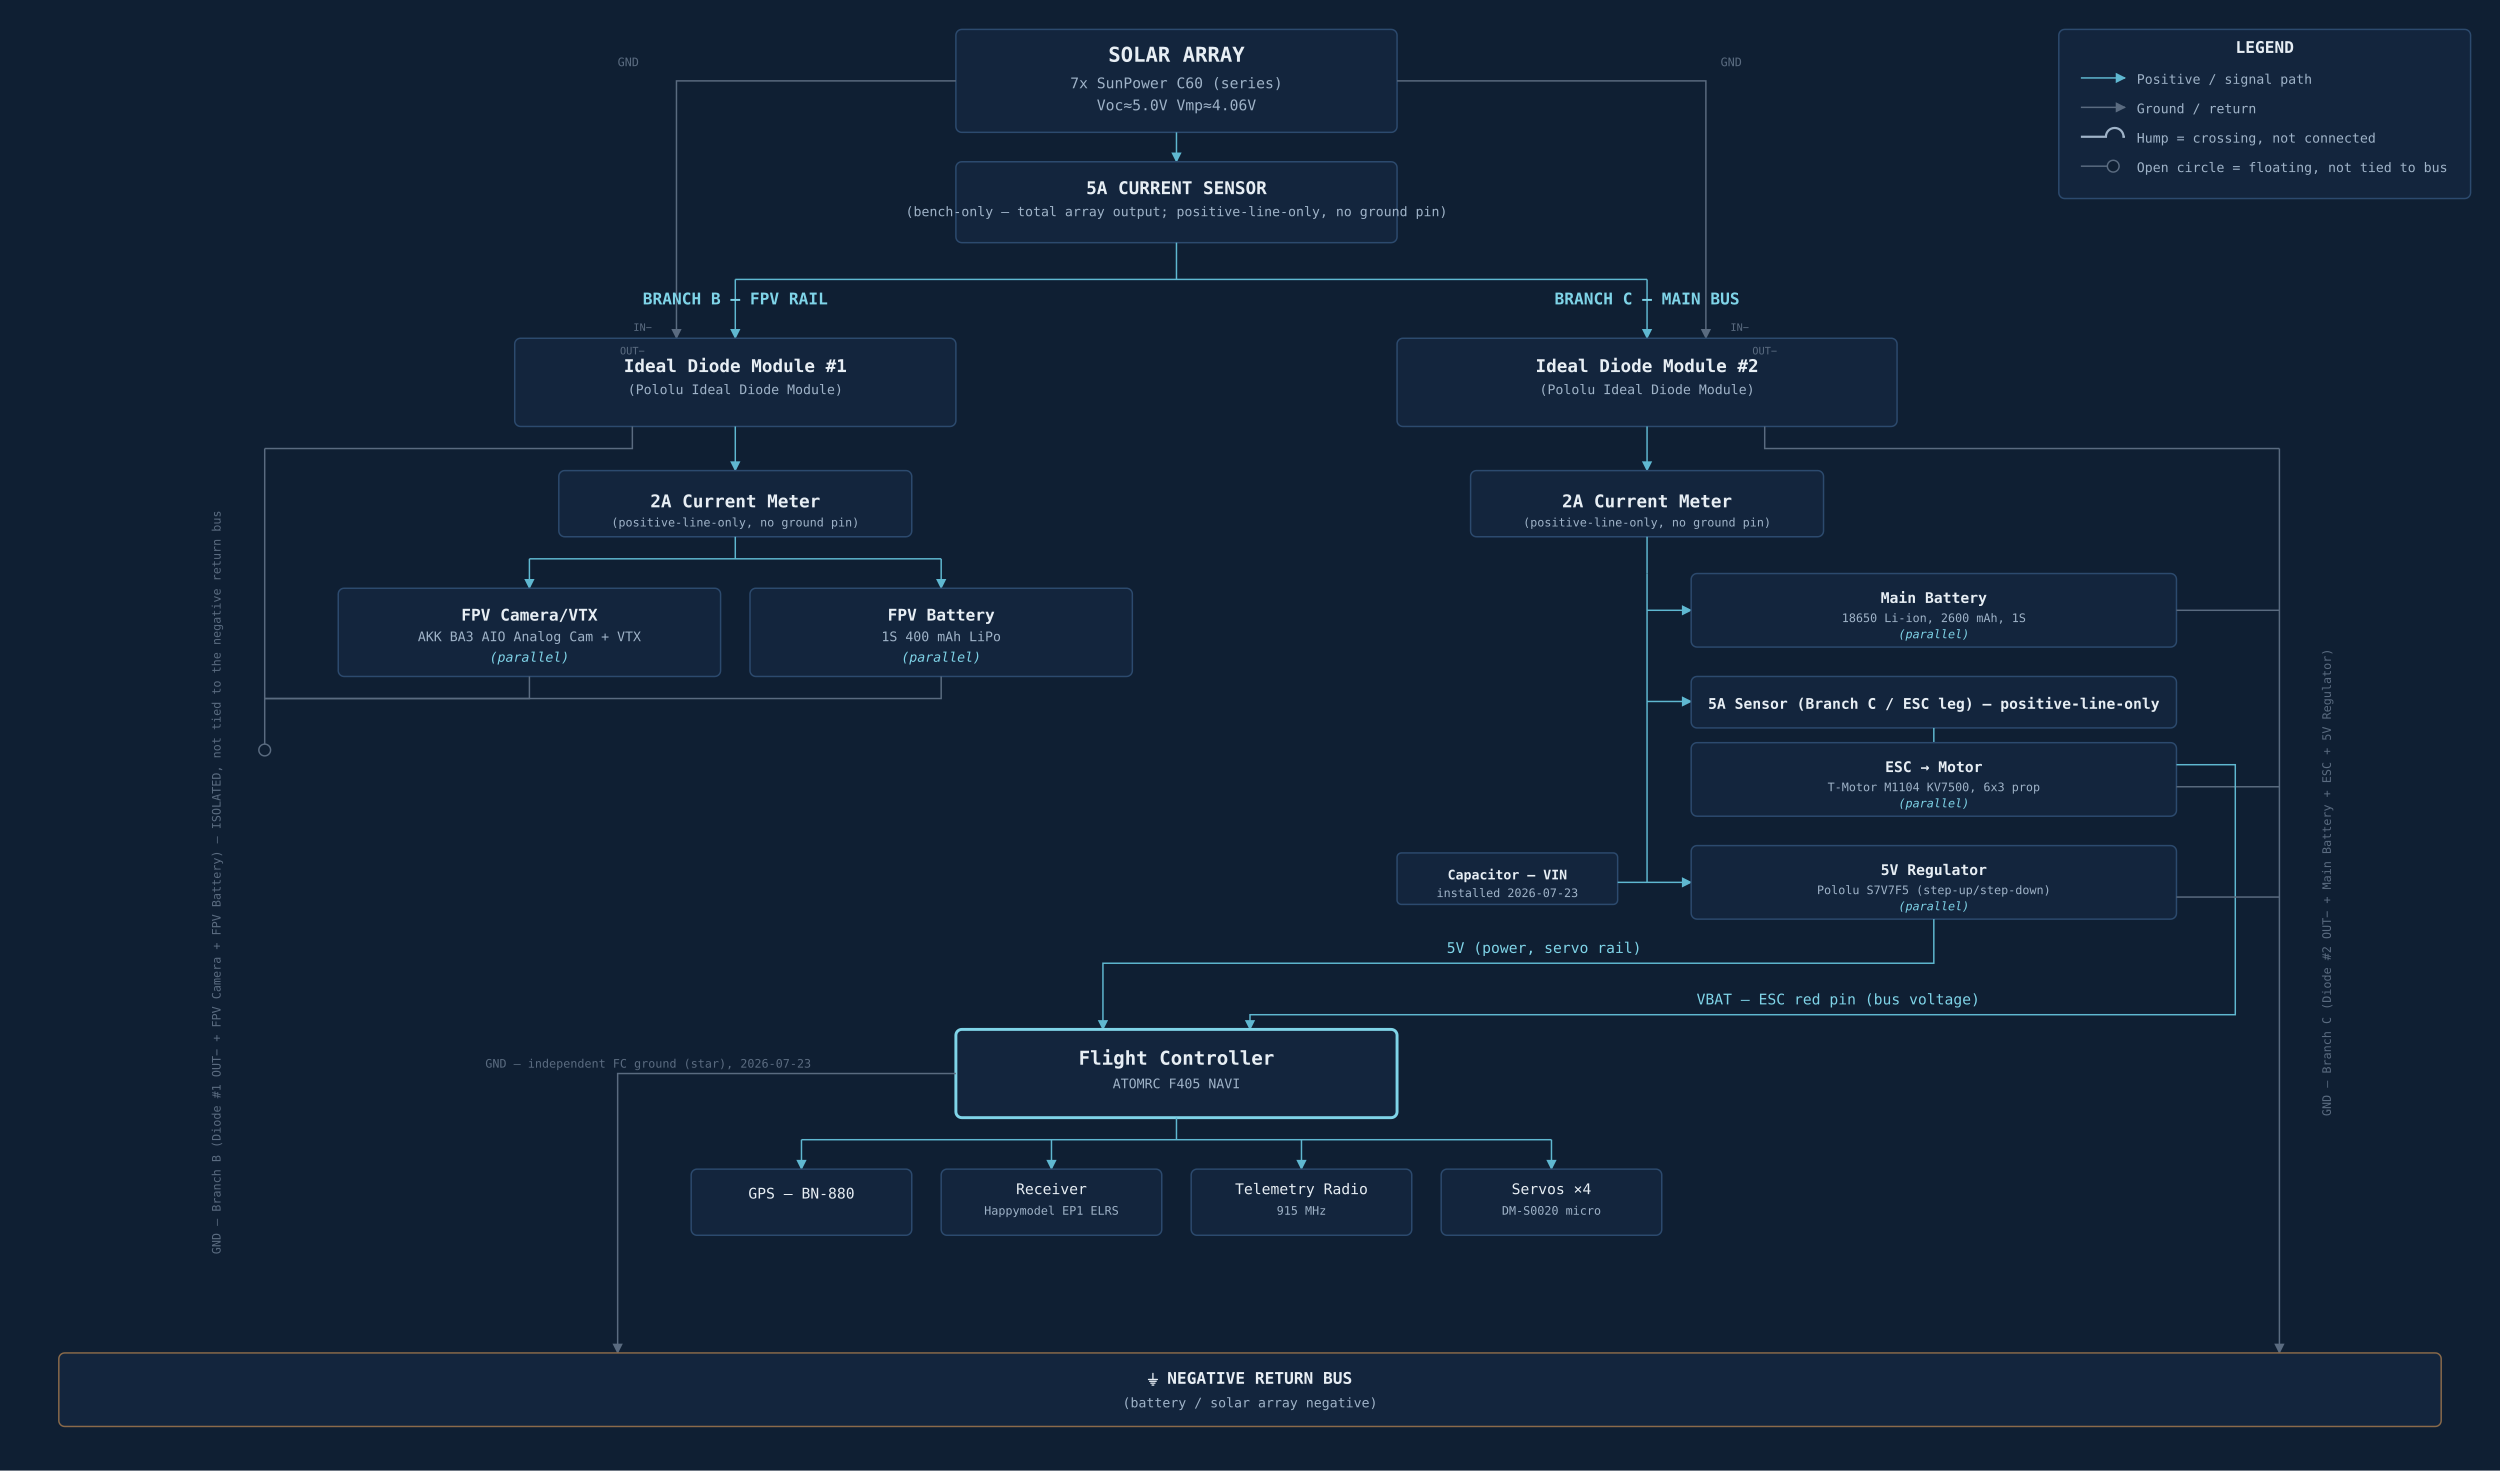
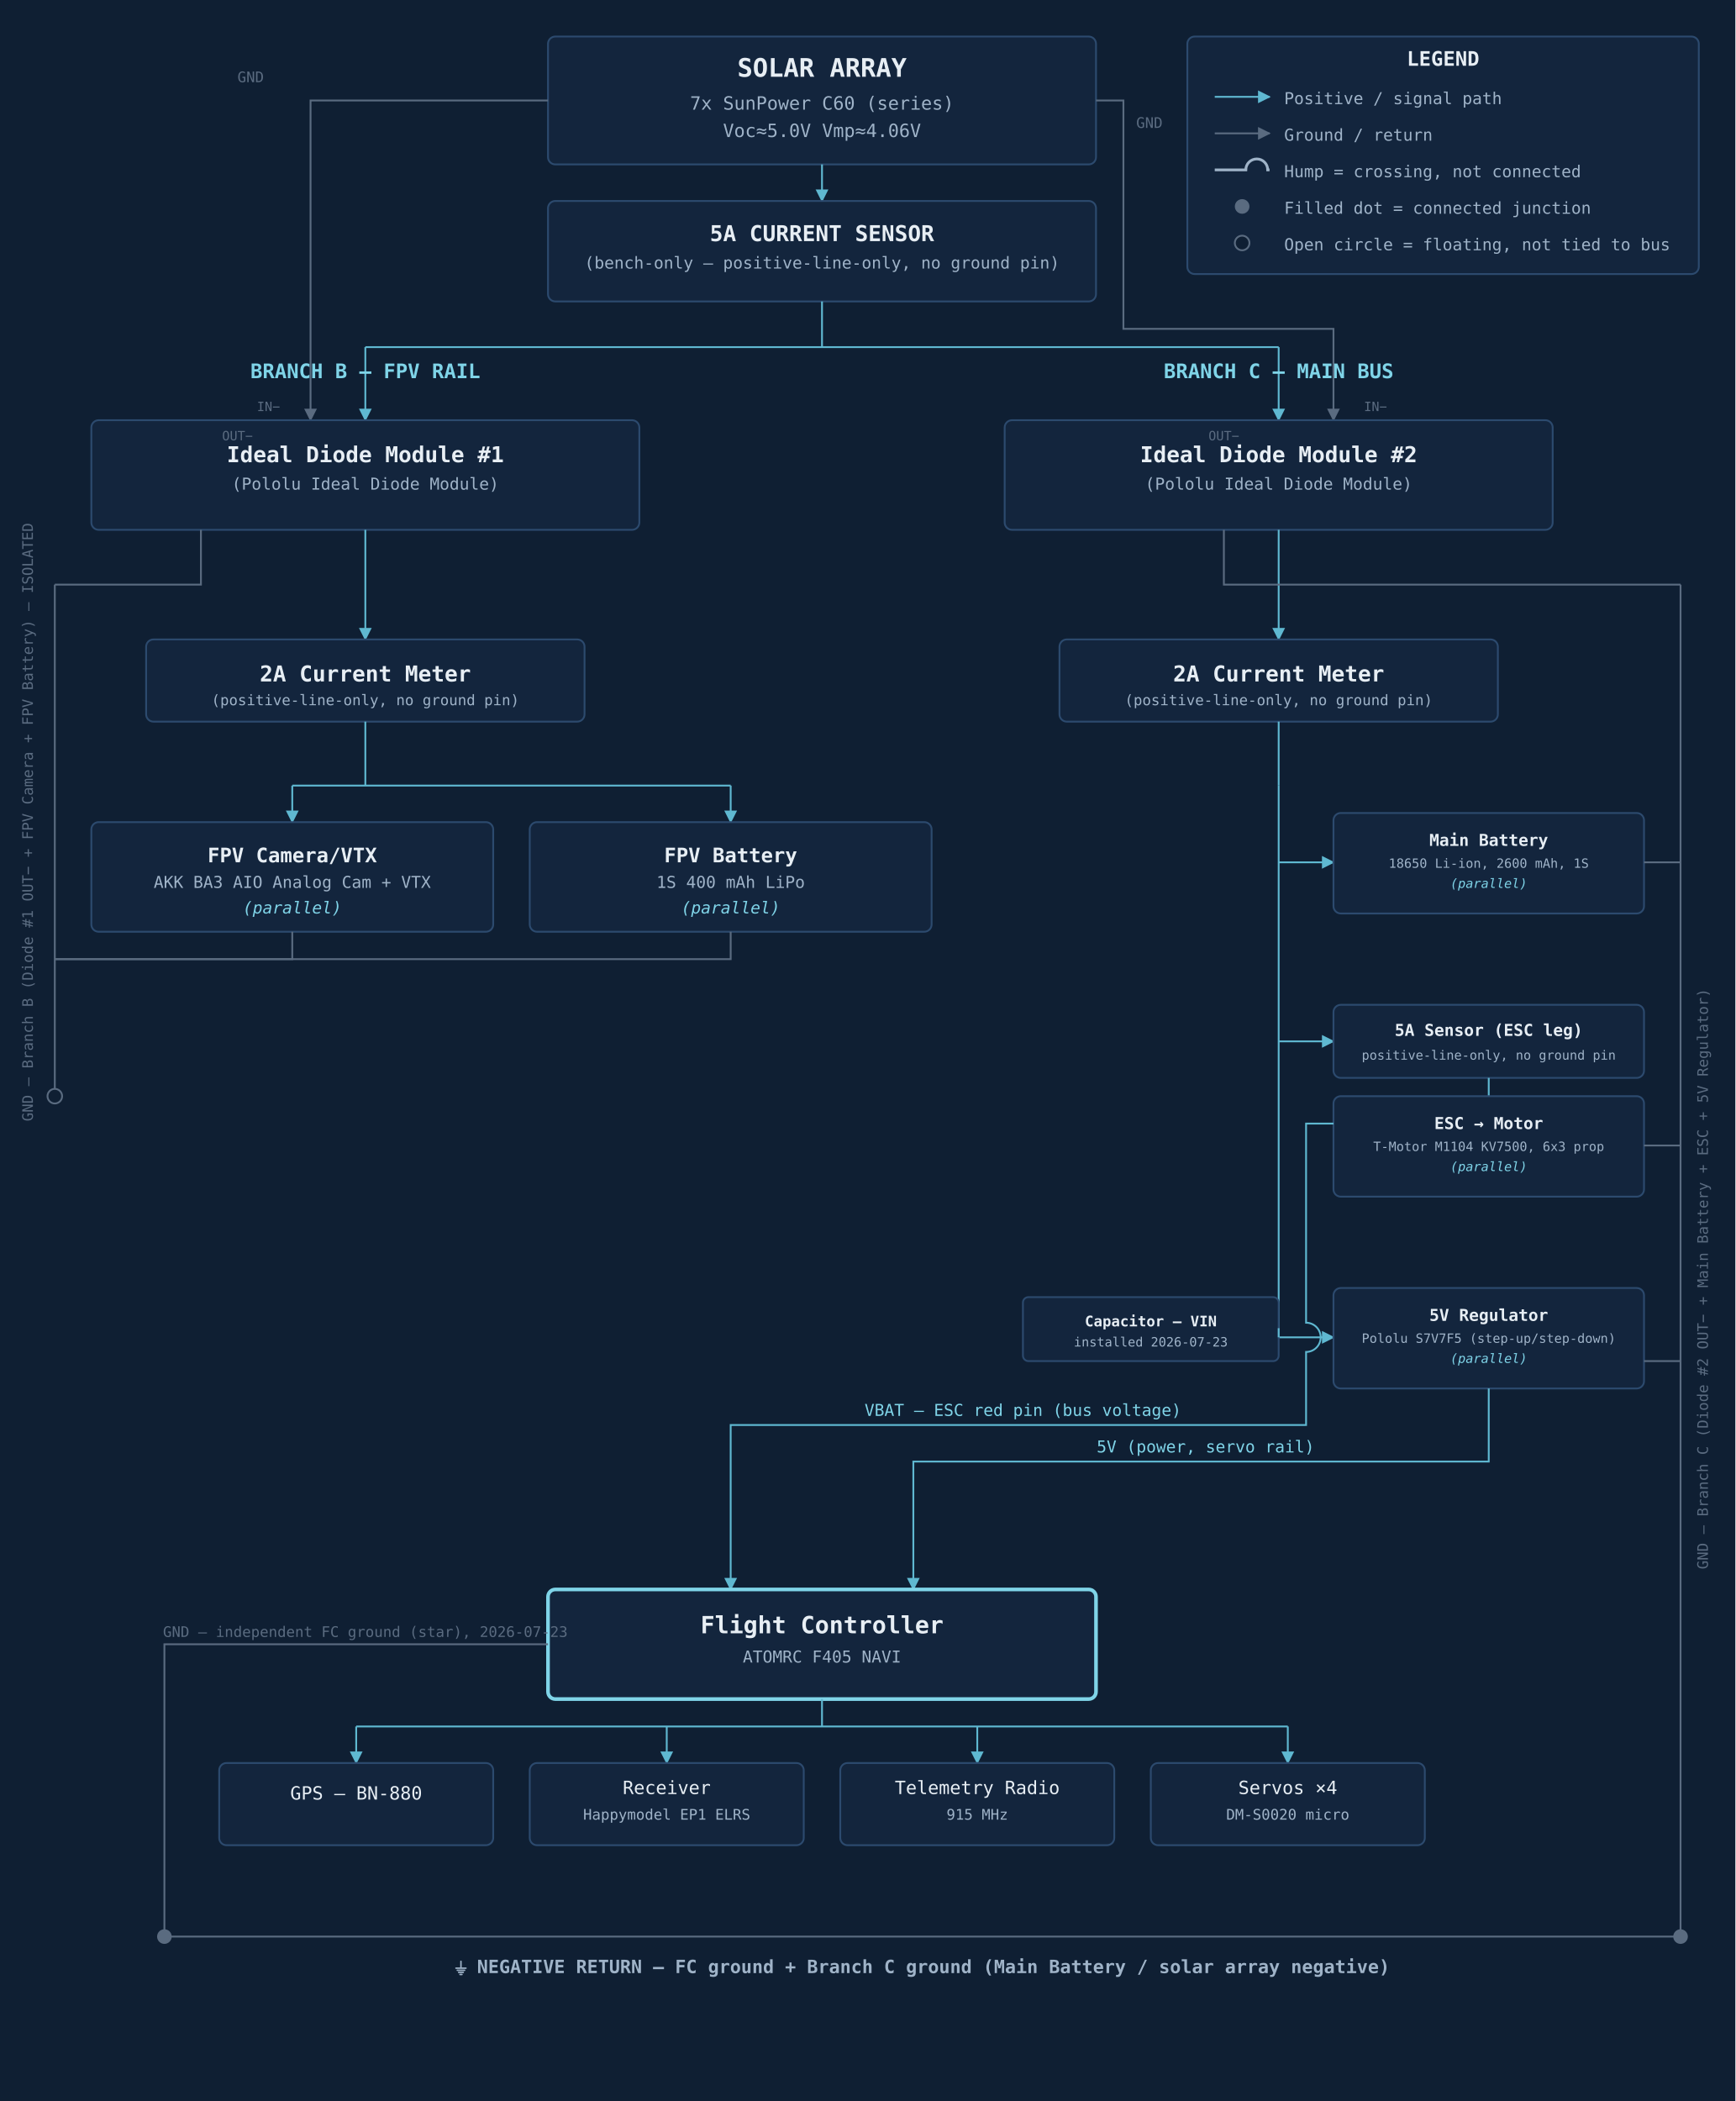
- <svg xmlns="http://www.w3.org/2000/svg" viewBox="0 0 1700 1000" font-family="Menlo, Consolas, monospace">
+ <svg xmlns="http://www.w3.org/2000/svg" viewBox="0 0 950 1150" font-family="Menlo, Consolas, monospace">
  <defs>
    <marker id="arrow" viewBox="0 0 10 10" refX="9" refY="5" markerWidth="7" markerHeight="7" orient="auto-start-reverse">
      <path d="M 0 0 L 10 5 L 0 10 z" fill="#5fb8d1" />
    </marker>
    <marker id="arrow-gray" viewBox="0 0 10 10" refX="9" refY="5" markerWidth="7" markerHeight="7" orient="auto-start-reverse">
      <path d="M 0 0 L 10 5 L 0 10 z" fill="#5a6b80" />
    </marker>
  </defs>
-   <rect x="0" y="0" width="1700" height="1000" fill="#0f1f33" />
-   <rect x="1400" y="20" width="280" height="115" rx="4" fill="#13253d" stroke="#2c4a6e" />
-   <text x="1540" y="36" fill="#e7eef4" font-size="11" font-weight="bold" text-anchor="middle">LEGEND</text>
-   <line x1="1415" y1="53" x2="1445" y2="53" stroke="#5fb8d1" marker-end="url(#arrow)" />
-   <text x="1453" y="57" fill="#9fb3c8" font-size="9">Positive / signal path</text>
-   <line x1="1415" y1="73" x2="1445" y2="73" stroke="#5a6b80" marker-end="url(#arrow-gray)" />
-   <text x="1453" y="77" fill="#9fb3c8" font-size="9">Ground / return</text>
-   <path d="M 1415 93 L 1432 93 A 6,6 0 0 1 1444 93 L 1445 93" fill="none" stroke="#9fb3c8" stroke-width="1.5" />
-   <text x="1453" y="97" fill="#9fb3c8" font-size="9">Hump = crossing, not connected</text>
-   <line x1="1415" y1="113" x2="1437" y2="113" stroke="#5a6b80" />
-   <circle cx="1437" cy="113" r="4" fill="#0f1f33" stroke="#5a6b80" />
-   <text x="1453" y="117" fill="#9fb3c8" font-size="9">Open circle = floating, not tied to bus</text>
-   <rect x="650" y="20" width="300" height="70" rx="4" fill="#13253d" stroke="#2c4a6e" />
-   <text x="800" y="42" fill="#e7eef4" font-size="14" font-weight="bold" text-anchor="middle">SOLAR ARRAY</text>
-   <text x="800" y="60" fill="#9fb3c8" font-size="10" text-anchor="middle">7x SunPower C60 (series)</text>
-   <text x="800" y="75" fill="#9fb3c8" font-size="10" text-anchor="middle">Voc≈5.0V  Vmp≈4.06V</text>
-   <line x1="800" y1="90" x2="800" y2="110" stroke="#5fb8d1" marker-end="url(#arrow)" />
-   <polyline points="650,55 460,55 460,230" fill="none" stroke="#5a6b80" marker-end="url(#arrow-gray)" />
-   <text x="420" y="45" fill="#5a6b80" font-size="8">GND</text>
-   <text x="437" y="225" fill="#5a6b80" font-size="7" text-anchor="middle">IN−</text>
-   <polyline points="950,55 1160,55 1160,230" fill="none" stroke="#5a6b80" marker-end="url(#arrow-gray)" />
-   <text x="1170" y="45" fill="#5a6b80" font-size="8">GND</text>
-   <text x="1183" y="225" fill="#5a6b80" font-size="7" text-anchor="middle">IN−</text>
-   <rect x="650" y="110" width="300" height="55" rx="4" fill="#13253d" stroke="#2c4a6e" />
-   <text x="800" y="132" fill="#e7eef4" font-size="12" font-weight="bold" text-anchor="middle">5A CURRENT SENSOR</text>
-   <text x="800" y="147" fill="#9fb3c8" font-size="9" text-anchor="middle">(bench-only — total array output; positive-line-only, no ground pin)</text>
-   <line x1="800" y1="165" x2="800" y2="190" stroke="#5fb8d1" />
-   <line x1="500" y1="190" x2="1120" y2="190" stroke="#5fb8d1" />
-   <line x1="500" y1="190" x2="500" y2="230" stroke="#5fb8d1" marker-end="url(#arrow)" />
-   <line x1="1120" y1="190" x2="1120" y2="230" stroke="#5fb8d1" marker-end="url(#arrow)" />
-   <text x="500" y="207" fill="#7fd4e8" font-size="11" font-weight="bold" text-anchor="middle">BRANCH B — FPV RAIL</text>
-   <text x="1120" y="207" fill="#7fd4e8" font-size="11" font-weight="bold" text-anchor="middle">BRANCH C — MAIN BUS</text>
-   <rect x="350" y="230" width="300" height="60" rx="4" fill="#13253d" stroke="#2c4a6e" />
-   <text x="500" y="253" fill="#e7eef4" font-size="12" font-weight="bold" text-anchor="middle">Ideal Diode Module #1</text>
-   <text x="500" y="268" fill="#9fb3c8" font-size="9" text-anchor="middle">(Pololu Ideal Diode Module)</text>
-   <text x="430" y="241" fill="#5a6b80" font-size="7" text-anchor="middle">OUT−</text>
-   <line x1="500" y1="290" x2="500" y2="320" stroke="#5fb8d1" marker-end="url(#arrow)" />
-   <path d="M 430,290 L 430,305 L 180,305" fill="none" stroke="#5a6b80" />
-   <rect x="380" y="320" width="240" height="45" rx="4" fill="#13253d" stroke="#2c4a6e" />
-   <text x="500" y="345" fill="#e7eef4" font-size="12" font-weight="bold" text-anchor="middle">2A Current Meter</text>
-   <text x="500" y="358" fill="#9fb3c8" font-size="8" text-anchor="middle">(positive-line-only, no ground pin)</text>
-   <line x1="500" y1="365" x2="500" y2="380" stroke="#5fb8d1" />
-   <line x1="360" y1="380" x2="640" y2="380" stroke="#5fb8d1" />
-   <line x1="360" y1="380" x2="360" y2="400" stroke="#5fb8d1" marker-end="url(#arrow)" />
-   <line x1="640" y1="380" x2="640" y2="400" stroke="#5fb8d1" marker-end="url(#arrow)" />
-   <rect x="230" y="400" width="260" height="60" rx="4" fill="#13253d" stroke="#2c4a6e" />
-   <text x="360" y="422" fill="#e7eef4" font-size="11" font-weight="bold" text-anchor="middle">FPV Camera/VTX</text>
-   <text x="360" y="436" fill="#9fb3c8" font-size="9" text-anchor="middle">AKK BA3 AIO Analog Cam + VTX</text>
-   <text x="360" y="450" fill="#7fd4e8" font-size="9" font-style="italic" text-anchor="middle">(parallel)</text>
-   <rect x="510" y="400" width="260" height="60" rx="4" fill="#13253d" stroke="#2c4a6e" />
-   <text x="640" y="422" fill="#e7eef4" font-size="11" font-weight="bold" text-anchor="middle">FPV Battery</text>
-   <text x="640" y="436" fill="#9fb3c8" font-size="9" text-anchor="middle">1S 400 mAh LiPo</text>
-   <text x="640" y="450" fill="#7fd4e8" font-size="9" font-style="italic" text-anchor="middle">(parallel)</text>
-   <path d="M 360,460 L 360,475 L 180,475" fill="none" stroke="#5a6b80" />
-   <path d="M 640,460 L 640,475 L 180,475" fill="none" stroke="#5a6b80" />
-   <line x1="180" y1="305" x2="180" y2="510" stroke="#5a6b80" />
-   <circle cx="180" cy="510" r="4" fill="#0f1f33" stroke="#5a6b80" />
-   <text x="150" y="600" fill="#5a6b80" font-size="8" text-anchor="middle" transform="rotate(-90 150 600)">GND — Branch B (Diode #1 OUT− + FPV Camera + FPV Battery) — ISOLATED, not tied to the negative return bus</text>
-   <rect x="950" y="230" width="340" height="60" rx="4" fill="#13253d" stroke="#2c4a6e" />
-   <text x="1120" y="253" fill="#e7eef4" font-size="12" font-weight="bold" text-anchor="middle">Ideal Diode Module #2</text>
-   <text x="1120" y="268" fill="#9fb3c8" font-size="9" text-anchor="middle">(Pololu Ideal Diode Module)</text>
-   <text x="1200" y="241" fill="#5a6b80" font-size="7" text-anchor="middle">OUT−</text>
-   <line x1="1120" y1="290" x2="1120" y2="320" stroke="#5fb8d1" marker-end="url(#arrow)" />
-   <path d="M 1200,290 L 1200,305 L 1550,305" fill="none" stroke="#5a6b80" />
-   <rect x="1000" y="320" width="240" height="45" rx="4" fill="#13253d" stroke="#2c4a6e" />
-   <text x="1120" y="345" fill="#e7eef4" font-size="12" font-weight="bold" text-anchor="middle">2A Current Meter</text>
-   <text x="1120" y="358" fill="#9fb3c8" font-size="8" text-anchor="middle">(positive-line-only, no ground pin)</text>
-   <line x1="1120" y1="365" x2="1120" y2="390" stroke="#5fb8d1" />
-   <line x1="1120" y1="390" x2="1120" y2="600" stroke="#5fb8d1" />
-   <line x1="1120" y1="415" x2="1150" y2="415" stroke="#5fb8d1" marker-end="url(#arrow)" />
-   <line x1="1120" y1="477" x2="1150" y2="477" stroke="#5fb8d1" marker-end="url(#arrow)" />
-   <line x1="1120" y1="600" x2="1150" y2="600" stroke="#5fb8d1" marker-end="url(#arrow)" />
-   <rect x="1150" y="390" width="330" height="50" rx="4" fill="#13253d" stroke="#2c4a6e" />
-   <text x="1315" y="410" fill="#e7eef4" font-size="10" font-weight="bold" text-anchor="middle">Main Battery</text>
-   <text x="1315" y="423" fill="#9fb3c8" font-size="8" text-anchor="middle">18650 Li-ion, 2600 mAh, 1S</text>
-   <text x="1315" y="434" fill="#7fd4e8" font-size="8" font-style="italic" text-anchor="middle">(parallel)</text>
-   <path d="M 1480,415 L 1550,415" fill="none" stroke="#5a6b80" />
-   <rect x="1150" y="460" width="330" height="35" rx="4" fill="#13253d" stroke="#2c4a6e" />
-   <text x="1315" y="482" fill="#e7eef4" font-size="10" font-weight="bold" text-anchor="middle">5A Sensor (Branch C / ESC leg) — positive-line-only</text>
-   <line x1="1315" y1="495" x2="1315" y2="505" stroke="#5fb8d1" />
-   <rect x="1150" y="505" width="330" height="50" rx="4" fill="#13253d" stroke="#2c4a6e" />
-   <text x="1315" y="525" fill="#e7eef4" font-size="10" font-weight="bold" text-anchor="middle">ESC → Motor</text>
-   <text x="1315" y="538" fill="#9fb3c8" font-size="8" text-anchor="middle">T-Motor M1104 KV7500, 6x3 prop</text>
-   <text x="1315" y="549" fill="#7fd4e8" font-size="8" font-style="italic" text-anchor="middle">(parallel)</text>
-   <path d="M 1480,535 L 1550,535" fill="none" stroke="#5a6b80" />
-   <path d="M 1480,520 L 1520,520 L 1520,690 L 850,690 L 850,700" fill="none" stroke="#5fb8d1" marker-end="url(#arrow)" />
-   <text x="1250" y="683" fill="#7fd4e8" font-size="10" text-anchor="middle">VBAT — ESC red pin (bus voltage)</text>
-   <rect x="950" y="580" width="150" height="35" rx="3" fill="#13253d" stroke="#2c4a6e" />
-   <text x="1025" y="598" fill="#e7eef4" font-size="9" font-weight="bold" text-anchor="middle">Capacitor — VIN</text>
-   <text x="1025" y="610" fill="#9fb3c8" font-size="8" text-anchor="middle">installed 2026-07-23</text>
-   <line x1="1100" y1="600" x2="1120" y2="600" stroke="#5fb8d1" />
-   <rect x="1150" y="575" width="330" height="50" rx="4" fill="#13253d" stroke="#2c4a6e" />
-   <text x="1315" y="595" fill="#e7eef4" font-size="10" font-weight="bold" text-anchor="middle">5V Regulator</text>
-   <text x="1315" y="608" fill="#9fb3c8" font-size="8" text-anchor="middle">Pololu S7V7F5 (step-up/step-down)</text>
-   <text x="1315" y="619" fill="#7fd4e8" font-size="8" font-style="italic" text-anchor="middle">(parallel)</text>
-   <path d="M 1480,610 L 1550,610" fill="none" stroke="#5a6b80" />
-   <path d="M 1315,625 L 1315,655 L 750,655 L 750,700" fill="none" stroke="#5fb8d1" marker-end="url(#arrow)" />
-   <text x="1050" y="648" fill="#7fd4e8" font-size="10" text-anchor="middle">5V (power, servo rail)</text>
-   <line x1="1550" y1="305" x2="1550" y2="920" stroke="#5a6b80" marker-end="url(#arrow-gray)" />
-   <text x="1585" y="600" fill="#5a6b80" font-size="8" text-anchor="middle" transform="rotate(-90 1585 600)">GND — Branch C (Diode #2 OUT− + Main Battery + ESC + 5V Regulator)</text>
-   <rect x="650" y="700" width="300" height="60" rx="4" fill="#13253d" stroke="#7fd4e8" stroke-width="2" />
-   <text x="800" y="724" fill="#e7eef4" font-size="13" font-weight="bold" text-anchor="middle">Flight Controller</text>
-   <text x="800" y="740" fill="#9fb3c8" font-size="9" text-anchor="middle">ATOMRC F405 NAVI</text>
-   <path d="M 650,730 L 420,730 L 420,920" fill="none" stroke="#5a6b80" marker-end="url(#arrow-gray)" />
-   <text x="330" y="726" fill="#5a6b80" font-size="8">GND — independent FC ground (star), 2026-07-23</text>
-   <line x1="800" y1="760" x2="800" y2="775" stroke="#5fb8d1" />
-   <line x1="545" y1="775" x2="1055" y2="775" stroke="#5fb8d1" />
-   <line x1="545" y1="775" x2="545" y2="795" stroke="#5fb8d1" marker-end="url(#arrow)" />
-   <line x1="715" y1="775" x2="715" y2="795" stroke="#5fb8d1" marker-end="url(#arrow)" />
-   <line x1="885" y1="775" x2="885" y2="795" stroke="#5fb8d1" marker-end="url(#arrow)" />
-   <line x1="1055" y1="775" x2="1055" y2="795" stroke="#5fb8d1" marker-end="url(#arrow)" />
-   <rect x="470" y="795" width="150" height="45" rx="4" fill="#13253d" stroke="#2c4a6e" />
-   <text x="545" y="815" fill="#e7eef4" font-size="10" text-anchor="middle">GPS — BN-880</text>
-   <rect x="640" y="795" width="150" height="45" rx="4" fill="#13253d" stroke="#2c4a6e" />
-   <text x="715" y="812" fill="#e7eef4" font-size="10" text-anchor="middle">Receiver</text>
-   <text x="715" y="826" fill="#9fb3c8" font-size="8" text-anchor="middle">Happymodel EP1 ELRS</text>
-   <rect x="810" y="795" width="150" height="45" rx="4" fill="#13253d" stroke="#2c4a6e" />
-   <text x="885" y="812" fill="#e7eef4" font-size="10" text-anchor="middle">Telemetry Radio</text>
-   <text x="885" y="826" fill="#9fb3c8" font-size="8" text-anchor="middle">915 MHz</text>
-   <rect x="980" y="795" width="150" height="45" rx="4" fill="#13253d" stroke="#2c4a6e" />
-   <text x="1055" y="812" fill="#e7eef4" font-size="10" text-anchor="middle">Servos ×4</text>
-   <text x="1055" y="826" fill="#9fb3c8" font-size="8" text-anchor="middle">DM-S0020 micro</text>
-   <rect x="40" y="920" width="1620" height="50" rx="4" fill="#13253d" stroke="#8a6a4a" />
-   <text x="850" y="941" fill="#e7eef4" font-size="11" font-weight="bold" text-anchor="middle">⏚ NEGATIVE RETURN BUS</text>
-   <text x="850" y="957" fill="#9fb3c8" font-size="9" text-anchor="middle">(battery / solar array negative)</text>
+   <rect x="0" y="0" width="950" height="1150" fill="#0f1f33" />
+   <rect x="650" y="20" width="280" height="130" rx="4" fill="#13253d" stroke="#2c4a6e" />
+   <text x="790" y="36" fill="#e7eef4" font-size="11" font-weight="bold" text-anchor="middle">LEGEND</text>
+   <line x1="665" y1="53" x2="695" y2="53" stroke="#5fb8d1" marker-end="url(#arrow)" />
+   <text x="703" y="57" fill="#9fb3c8" font-size="9">Positive / signal path</text>
+   <line x1="665" y1="73" x2="695" y2="73" stroke="#5a6b80" marker-end="url(#arrow-gray)" />
+   <text x="703" y="77" fill="#9fb3c8" font-size="9">Ground / return</text>
+   <path d="M 665 93 L 682 93 A 6,6 0 0 1 694 93 L 695 93" fill="none" stroke="#9fb3c8" stroke-width="1.5" />
+   <text x="703" y="97" fill="#9fb3c8" font-size="9">Hump = crossing, not connected</text>
+   <circle cx="680" cy="113" r="4" fill="#5a6b80" />
+   <text x="703" y="117" fill="#9fb3c8" font-size="9">Filled dot = connected junction</text>
+   <circle cx="680" cy="133" r="4" fill="#0f1f33" stroke="#5a6b80" />
+   <text x="703" y="137" fill="#9fb3c8" font-size="9">Open circle = floating, not tied to bus</text>
+   <rect x="300" y="20" width="300" height="70" rx="4" fill="#13253d" stroke="#2c4a6e" />
+   <text x="450" y="42" fill="#e7eef4" font-size="14" font-weight="bold" text-anchor="middle">SOLAR ARRAY</text>
+   <text x="450" y="60" fill="#9fb3c8" font-size="10" text-anchor="middle">7x SunPower C60 (series)</text>
+   <text x="450" y="75" fill="#9fb3c8" font-size="10" text-anchor="middle">Voc≈5.0V  Vmp≈4.06V</text>
+   <line x1="450" y1="90" x2="450" y2="110" stroke="#5fb8d1" marker-end="url(#arrow)" />
+   <polyline points="300,55 170,55 170,230" fill="none" stroke="#5a6b80" marker-end="url(#arrow-gray)" />
+   <text x="130" y="45" fill="#5a6b80" font-size="8">GND</text>
+   <text x="147" y="225" fill="#5a6b80" font-size="7" text-anchor="middle">IN−</text>
+   <path d="M 600,55 L 615,55 L 615,180 L 730,180 L 730,230" fill="none" stroke="#5a6b80" marker-end="url(#arrow-gray)" />
+   <text x="622" y="70" fill="#5a6b80" font-size="8">GND</text>
+   <text x="753" y="225" fill="#5a6b80" font-size="7" text-anchor="middle">IN−</text>
+   <rect x="300" y="110" width="300" height="55" rx="4" fill="#13253d" stroke="#2c4a6e" />
+   <text x="450" y="132" fill="#e7eef4" font-size="12" font-weight="bold" text-anchor="middle">5A CURRENT SENSOR</text>
+   <text x="450" y="147" fill="#9fb3c8" font-size="9" text-anchor="middle">(bench-only — positive-line-only, no ground pin)</text>
+   <line x1="450" y1="165" x2="450" y2="190" stroke="#5fb8d1" />
+   <line x1="200" y1="190" x2="700" y2="190" stroke="#5fb8d1" />
+   <line x1="200" y1="190" x2="200" y2="230" stroke="#5fb8d1" marker-end="url(#arrow)" />
+   <line x1="700" y1="190" x2="700" y2="230" stroke="#5fb8d1" marker-end="url(#arrow)" />
+   <text x="200" y="207" fill="#7fd4e8" font-size="11" font-weight="bold" text-anchor="middle">BRANCH B — FPV RAIL</text>
+   <text x="700" y="207" fill="#7fd4e8" font-size="11" font-weight="bold" text-anchor="middle">BRANCH C — MAIN BUS</text>
+   <rect x="50" y="230" width="300" height="60" rx="4" fill="#13253d" stroke="#2c4a6e" />
+   <text x="200" y="253" fill="#e7eef4" font-size="12" font-weight="bold" text-anchor="middle">Ideal Diode Module #1</text>
+   <text x="200" y="268" fill="#9fb3c8" font-size="9" text-anchor="middle">(Pololu Ideal Diode Module)</text>
+   <text x="130" y="241" fill="#5a6b80" font-size="7" text-anchor="middle">OUT−</text>
+   <line x1="200" y1="290" x2="200" y2="350" stroke="#5fb8d1" marker-end="url(#arrow)" />
+   <path d="M 110,290 L 110,320 L 30,320" fill="none" stroke="#5a6b80" />
+   <rect x="80" y="350" width="240" height="45" rx="4" fill="#13253d" stroke="#2c4a6e" />
+   <text x="200" y="373" fill="#e7eef4" font-size="12" font-weight="bold" text-anchor="middle">2A Current Meter</text>
+   <text x="200" y="386" fill="#9fb3c8" font-size="8" text-anchor="middle">(positive-line-only, no ground pin)</text>
+   <line x1="200" y1="395" x2="200" y2="430" stroke="#5fb8d1" />
+   <line x1="160" y1="430" x2="400" y2="430" stroke="#5fb8d1" />
+   <line x1="160" y1="430" x2="160" y2="450" stroke="#5fb8d1" marker-end="url(#arrow)" />
+   <line x1="400" y1="430" x2="400" y2="450" stroke="#5fb8d1" marker-end="url(#arrow)" />
+   <rect x="50" y="450" width="220" height="60" rx="4" fill="#13253d" stroke="#2c4a6e" />
+   <text x="160" y="472" fill="#e7eef4" font-size="11" font-weight="bold" text-anchor="middle">FPV Camera/VTX</text>
+   <text x="160" y="486" fill="#9fb3c8" font-size="9" text-anchor="middle">AKK BA3 AIO Analog Cam + VTX</text>
+   <text x="160" y="500" fill="#7fd4e8" font-size="9" font-style="italic" text-anchor="middle">(parallel)</text>
+   <rect x="290" y="450" width="220" height="60" rx="4" fill="#13253d" stroke="#2c4a6e" />
+   <text x="400" y="472" fill="#e7eef4" font-size="11" font-weight="bold" text-anchor="middle">FPV Battery</text>
+   <text x="400" y="486" fill="#9fb3c8" font-size="9" text-anchor="middle">1S 400 mAh LiPo</text>
+   <text x="400" y="500" fill="#7fd4e8" font-size="9" font-style="italic" text-anchor="middle">(parallel)</text>
+   <path d="M 160,510 L 160,525 L 30,525" fill="none" stroke="#5a6b80" />
+   <path d="M 400,510 L 400,525 L 30,525" fill="none" stroke="#5a6b80" />
+   <line x1="30" y1="320" x2="30" y2="600" stroke="#5a6b80" />
+   <circle cx="30" cy="600" r="4" fill="#0f1f33" stroke="#5a6b80" />
+   <text x="18" y="450" fill="#5a6b80" font-size="8" text-anchor="middle" transform="rotate(-90 18 450)">GND — Branch B (Diode #1 OUT− + FPV Camera + FPV Battery) — ISOLATED</text>
+   <rect x="550" y="230" width="300" height="60" rx="4" fill="#13253d" stroke="#2c4a6e" />
+   <text x="700" y="253" fill="#e7eef4" font-size="12" font-weight="bold" text-anchor="middle">Ideal Diode Module #2</text>
+   <text x="700" y="268" fill="#9fb3c8" font-size="9" text-anchor="middle">(Pololu Ideal Diode Module)</text>
+   <text x="670" y="241" fill="#5a6b80" font-size="7" text-anchor="middle">OUT−</text>
+   <line x1="700" y1="290" x2="700" y2="350" stroke="#5fb8d1" marker-end="url(#arrow)" />
+   <path d="M 670,290 L 670,320 L 920,320" fill="none" stroke="#5a6b80" />
+   <rect x="580" y="350" width="240" height="45" rx="4" fill="#13253d" stroke="#2c4a6e" />
+   <text x="700" y="373" fill="#e7eef4" font-size="12" font-weight="bold" text-anchor="middle">2A Current Meter</text>
+   <text x="700" y="386" fill="#9fb3c8" font-size="8" text-anchor="middle">(positive-line-only, no ground pin)</text>
+   <line x1="700" y1="395" x2="700" y2="430" stroke="#5fb8d1" />
+   <line x1="700" y1="430" x2="700" y2="732" stroke="#5fb8d1" />
+   <line x1="700" y1="472" x2="730" y2="472" stroke="#5fb8d1" marker-end="url(#arrow)" />
+   <line x1="700" y1="570" x2="730" y2="570" stroke="#5fb8d1" marker-end="url(#arrow)" />
+   <line x1="700" y1="732" x2="730" y2="732" stroke="#5fb8d1" marker-end="url(#arrow)" />
+   <rect x="730" y="445" width="170" height="55" rx="4" fill="#13253d" stroke="#2c4a6e" />
+   <text x="815" y="463" fill="#e7eef4" font-size="9" font-weight="bold" text-anchor="middle">Main Battery</text>
+   <text x="815" y="475" fill="#9fb3c8" font-size="7" text-anchor="middle">18650 Li-ion, 2600 mAh, 1S</text>
+   <text x="815" y="486" fill="#7fd4e8" font-size="7" font-style="italic" text-anchor="middle">(parallel)</text>
+   <path d="M 900,472 L 920,472" fill="none" stroke="#5a6b80" />
+   <rect x="730" y="550" width="170" height="40" rx="4" fill="#13253d" stroke="#2c4a6e" />
+   <text x="815" y="567" fill="#e7eef4" font-size="9" font-weight="bold" text-anchor="middle">5A Sensor (ESC leg)</text>
+   <text x="815" y="580" fill="#9fb3c8" font-size="7" text-anchor="middle">positive-line-only, no ground pin</text>
+   <line x1="815" y1="590" x2="815" y2="600" stroke="#5fb8d1" />
+   <rect x="730" y="600" width="170" height="55" rx="4" fill="#13253d" stroke="#2c4a6e" />
+   <text x="815" y="618" fill="#e7eef4" font-size="9" font-weight="bold" text-anchor="middle">ESC → Motor</text>
+   <text x="815" y="630" fill="#9fb3c8" font-size="7" text-anchor="middle">T-Motor M1104 KV7500, 6x3 prop</text>
+   <text x="815" y="641" fill="#7fd4e8" font-size="7" font-style="italic" text-anchor="middle">(parallel)</text>
+   <path d="M 900,627 L 920,627" fill="none" stroke="#5a6b80" />
+   <path d="M 730,615 L 715,615 L 715,724 A 8,8 0 0 1 715,740 L 715,780 L 400,780 L 400,870" fill="none" stroke="#5fb8d1" marker-end="url(#arrow)" />
+   <text x="560" y="775" fill="#7fd4e8" font-size="9" text-anchor="middle">VBAT — ESC red pin (bus voltage)</text>
+   <rect x="560" y="710" width="140" height="35" rx="3" fill="#13253d" stroke="#2c4a6e" />
+   <text x="630" y="726" fill="#e7eef4" font-size="8" font-weight="bold" text-anchor="middle">Capacitor — VIN</text>
+   <text x="630" y="737" fill="#9fb3c8" font-size="7" text-anchor="middle">installed 2026-07-23</text>
+   <line x1="700" y1="727" x2="700" y2="732" stroke="#5fb8d1" />
+   <rect x="730" y="705" width="170" height="55" rx="4" fill="#13253d" stroke="#2c4a6e" />
+   <text x="815" y="723" fill="#e7eef4" font-size="9" font-weight="bold" text-anchor="middle">5V Regulator</text>
+   <text x="815" y="735" fill="#9fb3c8" font-size="7" text-anchor="middle">Pololu S7V7F5 (step-up/step-down)</text>
+   <text x="815" y="746" fill="#7fd4e8" font-size="7" font-style="italic" text-anchor="middle">(parallel)</text>
+   <path d="M 900,745 L 920,745" fill="none" stroke="#5a6b80" />
+   <path d="M 815,760 L 815,800 L 500,800 L 500,870" fill="none" stroke="#5fb8d1" marker-end="url(#arrow)" />
+   <text x="660" y="795" fill="#7fd4e8" font-size="9" text-anchor="middle">5V (power, servo rail)</text>
+   <line x1="920" y1="320" x2="920" y2="1060" stroke="#5a6b80" />
+   <text x="935" y="700" fill="#5a6b80" font-size="8" text-anchor="middle" transform="rotate(-90 935 700)">GND — Branch C (Diode #2 OUT− + Main Battery + ESC + 5V Regulator)</text>
+   <rect x="300" y="870" width="300" height="60" rx="4" fill="#13253d" stroke="#7fd4e8" stroke-width="2" />
+   <text x="450" y="894" fill="#e7eef4" font-size="13" font-weight="bold" text-anchor="middle">Flight Controller</text>
+   <text x="450" y="910" fill="#9fb3c8" font-size="9" text-anchor="middle">ATOMRC F405 NAVI</text>
+   <path d="M 300,900 L 90,900 L 90,1060" fill="none" stroke="#5a6b80" />
+   <text x="200" y="896" fill="#5a6b80" font-size="8" text-anchor="middle">GND — independent FC ground (star), 2026-07-23</text>
+   <line x1="450" y1="930" x2="450" y2="945" stroke="#5fb8d1" />
+   <line x1="195" y1="945" x2="705" y2="945" stroke="#5fb8d1" />
+   <line x1="195" y1="945" x2="195" y2="965" stroke="#5fb8d1" marker-end="url(#arrow)" />
+   <line x1="365" y1="945" x2="365" y2="965" stroke="#5fb8d1" marker-end="url(#arrow)" />
+   <line x1="535" y1="945" x2="535" y2="965" stroke="#5fb8d1" marker-end="url(#arrow)" />
+   <line x1="705" y1="945" x2="705" y2="965" stroke="#5fb8d1" marker-end="url(#arrow)" />
+   <rect x="120" y="965" width="150" height="45" rx="4" fill="#13253d" stroke="#2c4a6e" />
+   <text x="195" y="985" fill="#e7eef4" font-size="10" text-anchor="middle">GPS — BN-880</text>
+   <rect x="290" y="965" width="150" height="45" rx="4" fill="#13253d" stroke="#2c4a6e" />
+   <text x="365" y="982" fill="#e7eef4" font-size="10" text-anchor="middle">Receiver</text>
+   <text x="365" y="996" fill="#9fb3c8" font-size="8" text-anchor="middle">Happymodel EP1 ELRS</text>
+   <rect x="460" y="965" width="150" height="45" rx="4" fill="#13253d" stroke="#2c4a6e" />
+   <text x="535" y="982" fill="#e7eef4" font-size="10" text-anchor="middle">Telemetry Radio</text>
+   <text x="535" y="996" fill="#9fb3c8" font-size="8" text-anchor="middle">915 MHz</text>
+   <rect x="630" y="965" width="150" height="45" rx="4" fill="#13253d" stroke="#2c4a6e" />
+   <text x="705" y="982" fill="#e7eef4" font-size="10" text-anchor="middle">Servos ×4</text>
+   <text x="705" y="996" fill="#9fb3c8" font-size="8" text-anchor="middle">DM-S0020 micro</text>
+   <line x1="90" y1="1060" x2="920" y2="1060" stroke="#5a6b80" />
+   <circle cx="90" cy="1060" r="4" fill="#5a6b80" />
+   <circle cx="920" cy="1060" r="4" fill="#5a6b80" />
+   <text x="505" y="1080" fill="#9fb3c8" font-size="10" font-weight="bold" text-anchor="middle">⏚ NEGATIVE RETURN — FC ground + Branch C ground (Main Battery / solar array negative)</text>
</svg>
